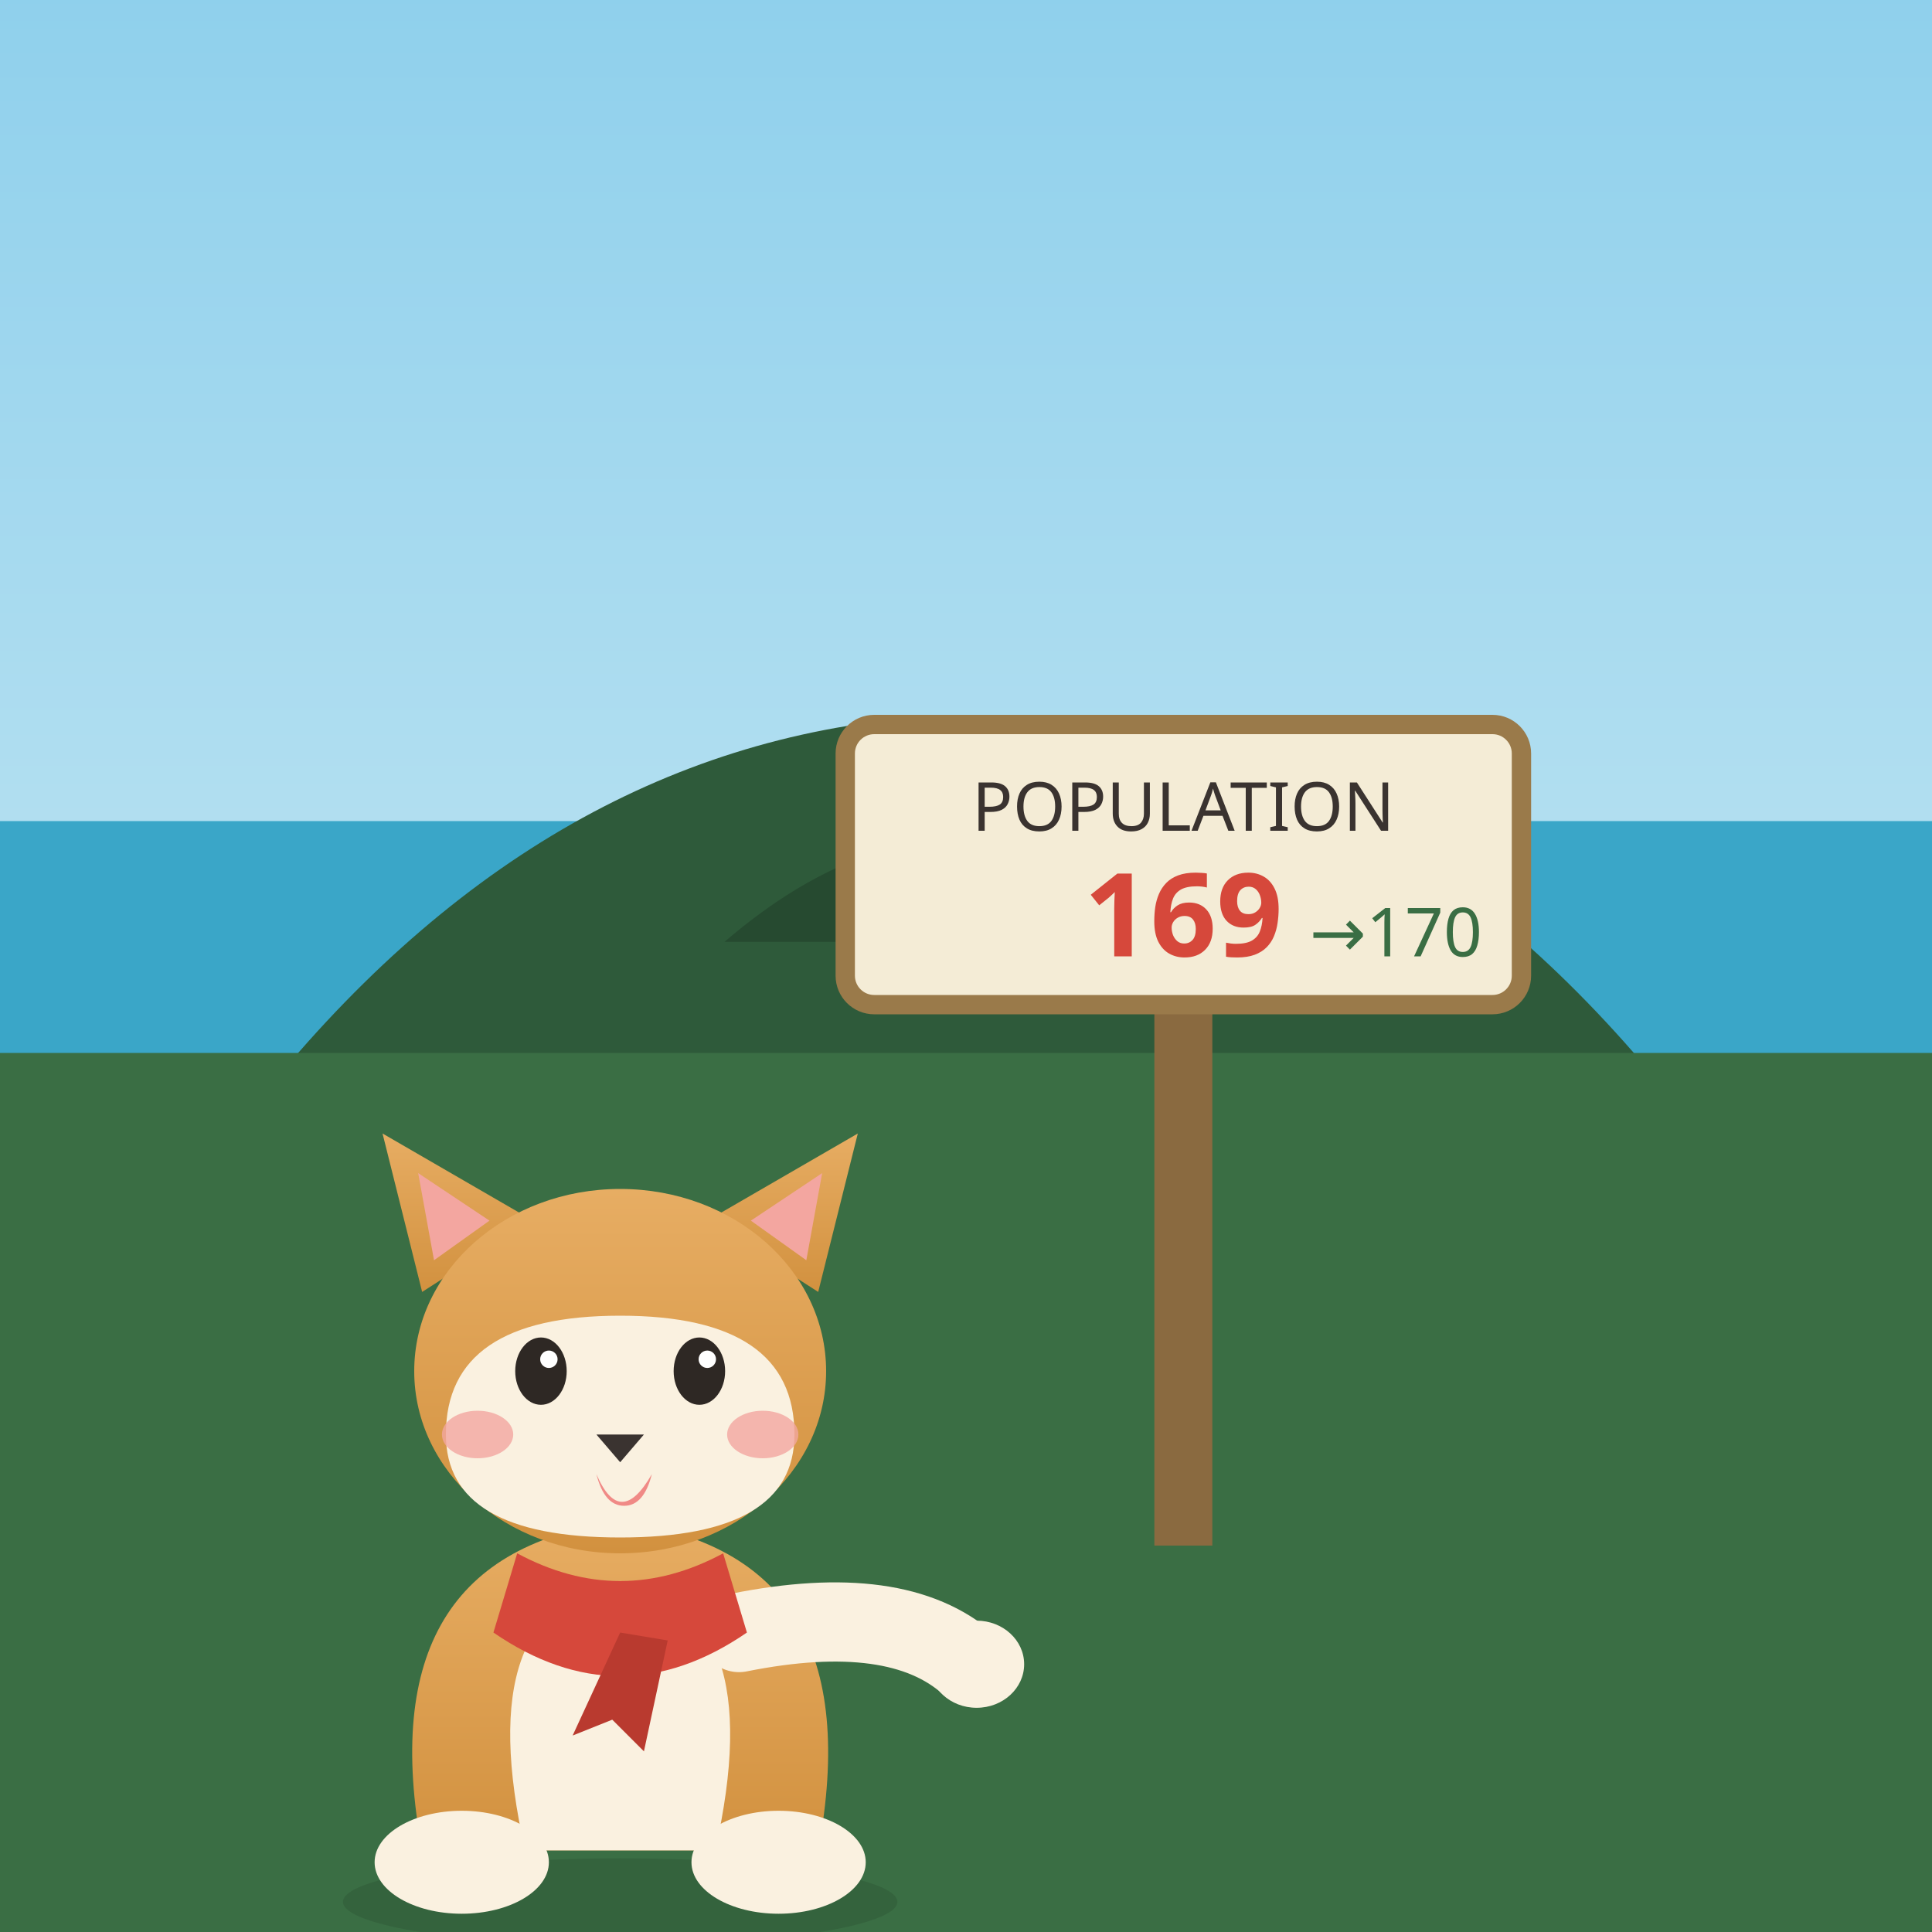
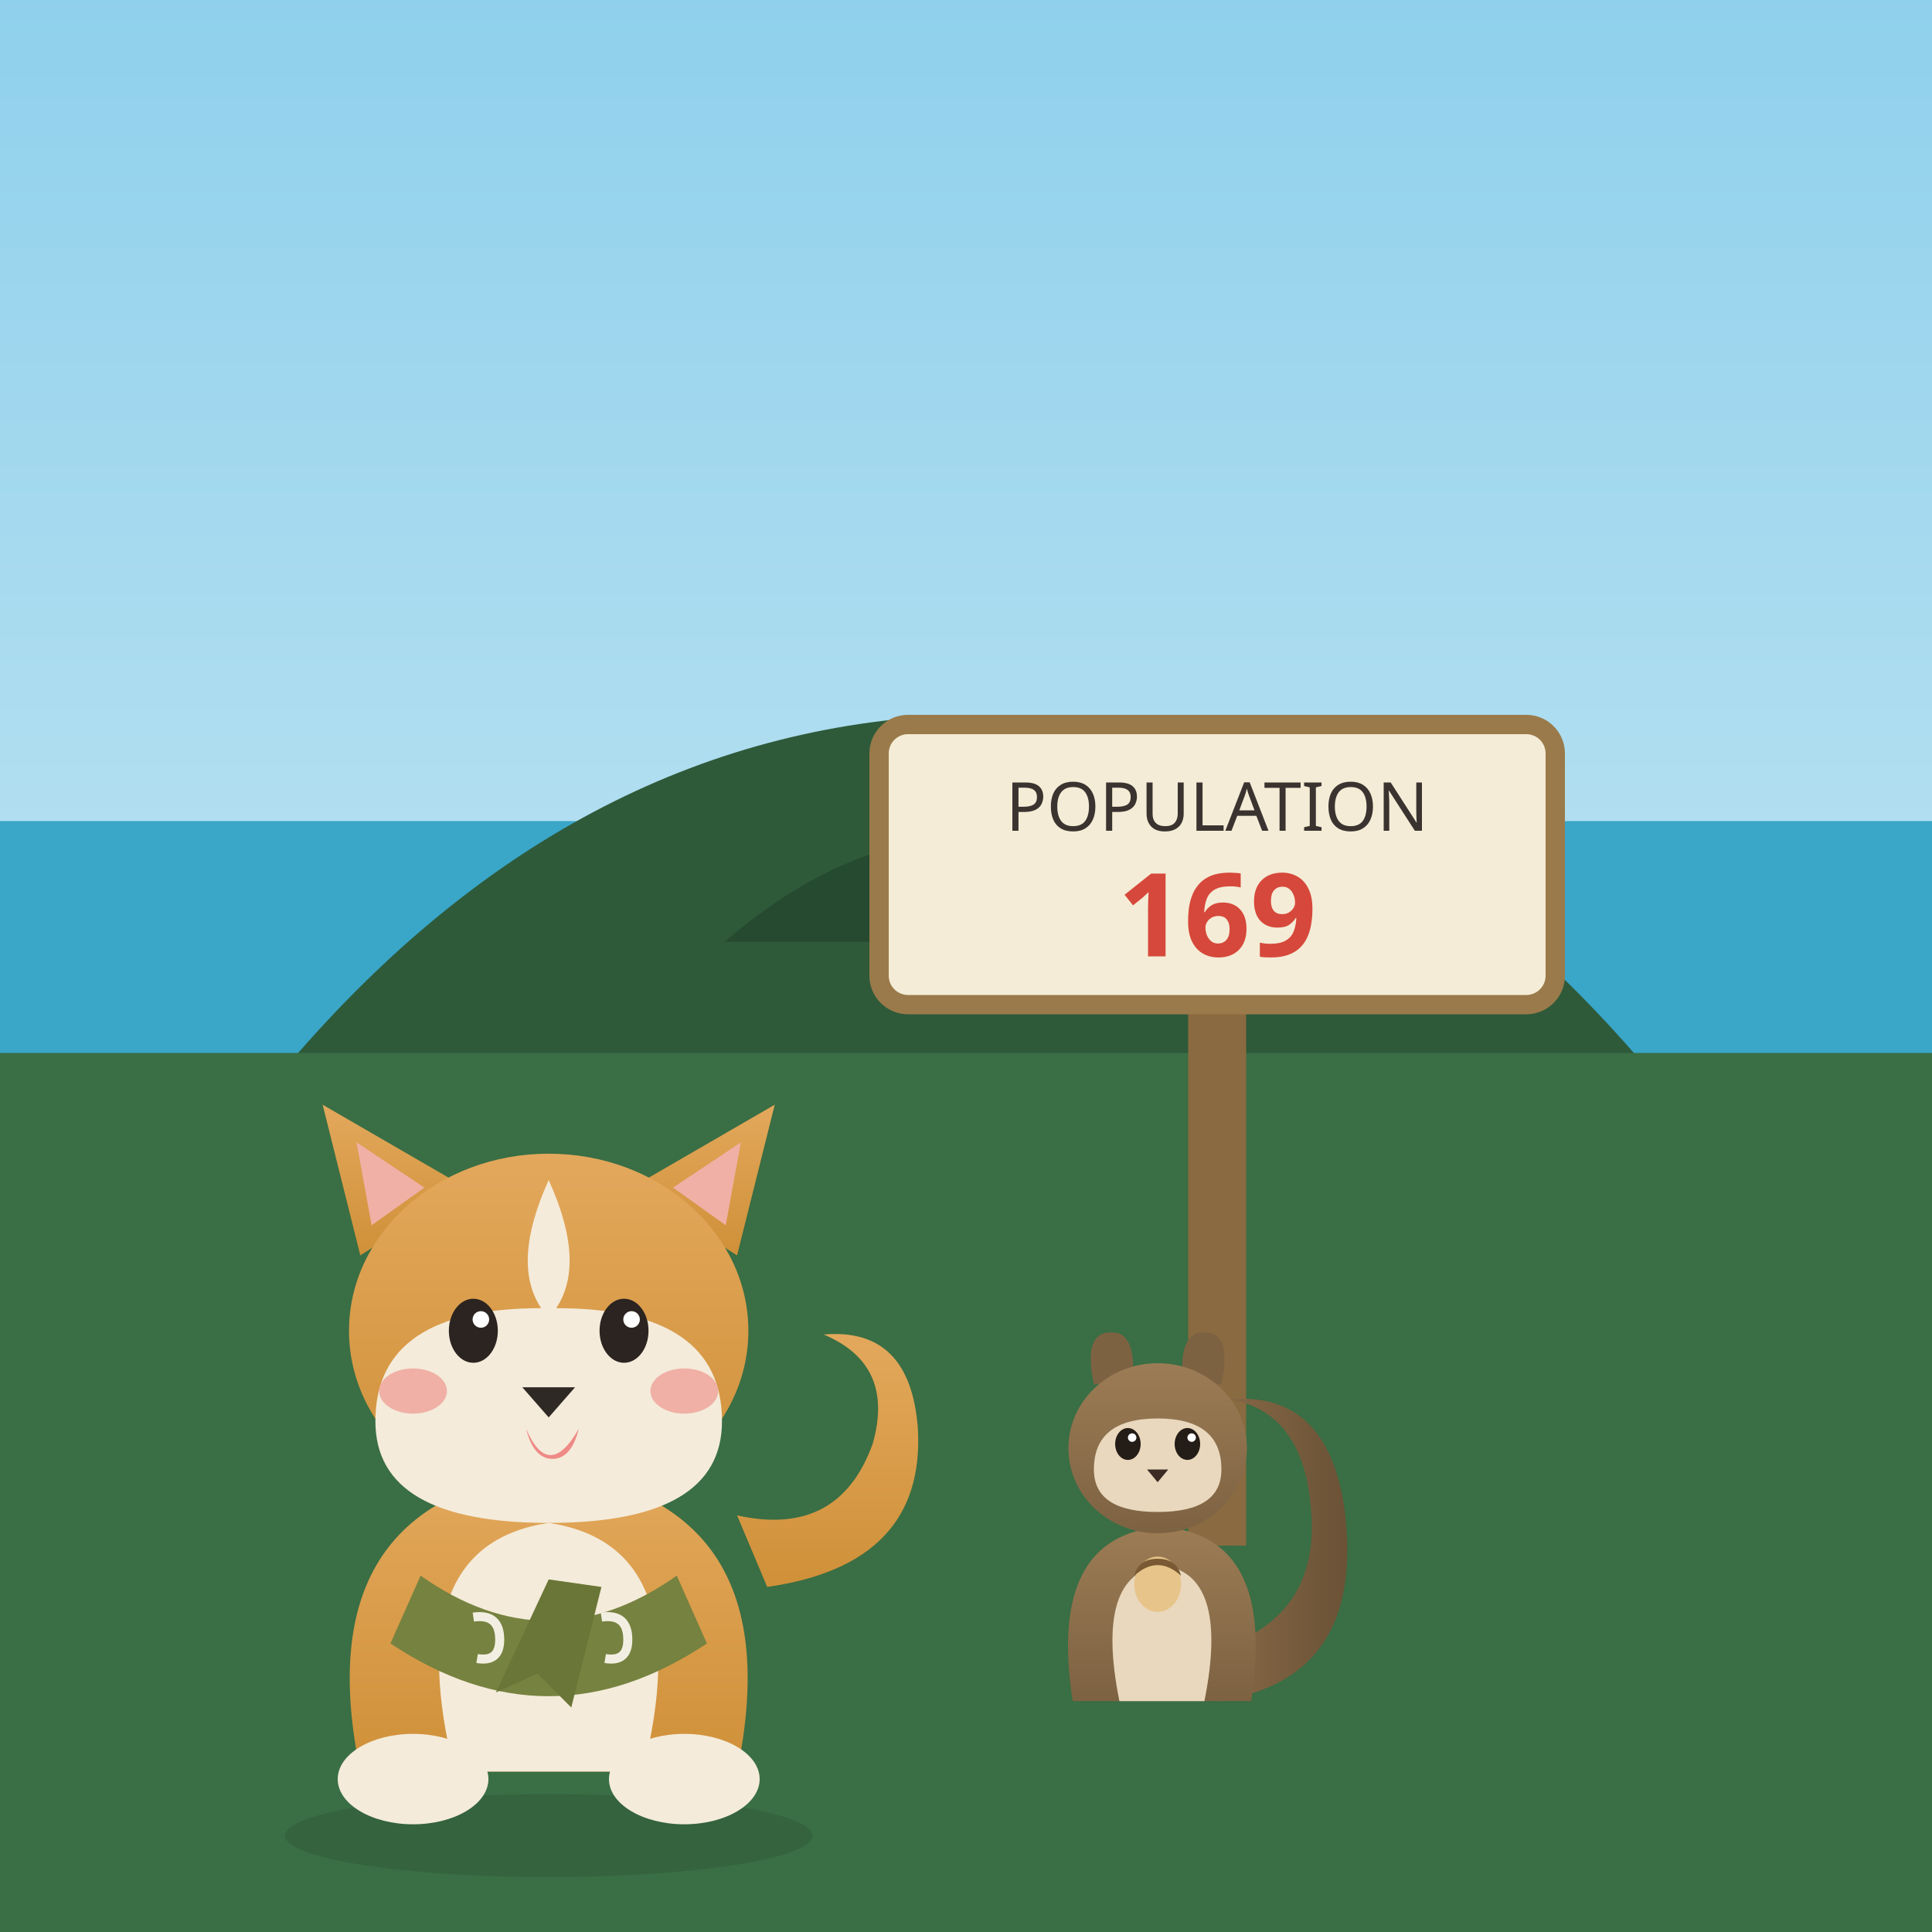
- <svg xmlns="http://www.w3.org/2000/svg" viewBox="0 0 400 400" role="img" aria-label="Mon-chan beside a 'Population 169' sign on a volcanic island, nudging it to 170">
+ <svg xmlns="http://www.w3.org/2000/svg" viewBox="0 0 400 400" role="img" aria-label="Mon-chan and Cinnamon the squirrel by the 'Population 169' sign on a volcanic island">
  <defs>
    <linearGradient id="fur" x1="0" y1="0" x2="0" y2="1">
-       <stop offset="0" stop-color="#e7ad63" />
-       <stop offset="1" stop-color="#d2913f" />
+       <stop offset="0" stop-color="#e3a85c" />
+       <stop offset="1" stop-color="#cf9038" />
+     </linearGradient>
+     <linearGradient id="sq" x1="0" y1="0" x2="0" y2="1">
+       <stop offset="0" stop-color="#9c7c55" />
+       <stop offset="1" stop-color="#7d6242" />
+     </linearGradient>
+     <linearGradient id="tl" x1="0" y1="0" x2="1" y2="0">
+       <stop offset="0" stop-color="#8a6c49" />
+       <stop offset="1" stop-color="#6b5236" />
    </linearGradient>
    <linearGradient id="sky" x1="0" y1="0" x2="0" y2="1">
      <stop offset="0" stop-color="#8fd0ec" />
      <stop offset="1" stop-color="#dff2f6" />
    </linearGradient>
  </defs>
  <rect width="400" height="400" fill="url(#sky)" />
  <rect y="170" width="400" height="50" fill="#3aa6c8" />
  <path d="M60 220 Q120 150 200 148 Q280 150 340 220 Z" fill="#2e5a3a" />
  <path d="M150 195 Q200 152 250 195 Z" fill="#264a30" />
  <rect y="218" width="400" height="182" fill="#3a6e44" />
-   <g transform="translate(245,160)">
+   <g transform="translate(252,160)">
    <rect x="-6" y="40" width="12" height="120" fill="#8a6a40" />
    <rect x="-70" y="-10" width="140" height="58" rx="6" fill="#f4ecd6" stroke="#9a7a4a" stroke-width="4" />
    <text x="0" y="12" font-family="sans-serif" font-size="14" fill="#3a3330" text-anchor="middle">POPULATION</text>
    <text x="0" y="38" font-family="sans-serif" font-size="24" font-weight="bold" fill="#d6483b" text-anchor="middle">169</text>
-     <text x="44" y="38" font-family="sans-serif" font-size="14" fill="#3a6e44" text-anchor="middle">→170</text>
  </g>
-   <g transform="translate(30,215) scale(0.82)">
+   <g transform="translate(20,210) scale(0.78)">
    <ellipse cx="120" cy="218" rx="70" ry="11" fill="#000" opacity="0.10" />
-     <path d="M70 205 q-14 -75 50 -83 q64 8 50 83 z" fill="url(#fur)" />
-     <path d="M96 205 q-14 -62 24 -68 q38 6 24 68 z" fill="#faf1e0" />
-     <ellipse cx="80" cy="208" rx="22" ry="13" fill="#faf1e0" />
-     <ellipse cx="160" cy="208" rx="22" ry="13" fill="#faf1e0" />
-     <path d="M150 150 q40 -8 58 8" fill="none" stroke="#faf1e0" stroke-width="20" stroke-linecap="round" />
-     <ellipse cx="210" cy="158" rx="12" ry="11" fill="#faf1e0" />
-     <path d="M88 150 q32 22 64 0 l-6 -20 q-26 14 -52 0z" fill="#d6483b" />
-     <path d="M120 150 l-12 26 10 -4 8 8 6 -28z" fill="#b93a2f" />
+     <path d="M178 152 q42 -6 40 -42 q-2 -27 -25 -25 q19 8 13 29 q-9 25 -36 19z" fill="url(#fur)" />
+     <path d="M70 201 q-15 -72 50 -80 q65 8 50 80 z" fill="url(#fur)" />
+     <path d="M95 201 q-15 -60 25 -66 q40 6 25 66 z" fill="#f4ebda" />
+     <ellipse cx="84" cy="203" rx="20" ry="12" fill="#f4ebda" />
+     <ellipse cx="156" cy="203" rx="20" ry="12" fill="#f4ebda" />
+     <path d="M86 149 q34 24 68 0 l8 18 q-42 28 -84 0z" fill="#76823f" />
+     <path d="M120 150 l-14 30 11 -5 9 9 8 -32z" fill="#6a7637" />
+     <g fill="none" stroke="#f2efe2" stroke-width="2.4">
+       <path d="M100 160 q7 -1 7 6 q0 6 -6 5" />
+       <path d="M134 160 q7 -1 7 6 q0 6 -6 5" />
+     </g>
    <path d="M70 64 l-10 -40 38 22z" fill="url(#fur)" />
    <path d="M170 64 l10 -40 -38 22z" fill="url(#fur)" />
-     <path d="M73 56 l-4 -22 18 12z" fill="#f3a6a0" />
-     <path d="M167 56 l4 -22 -18 12z" fill="#f3a6a0" />
-     <ellipse cx="120" cy="84" rx="52" ry="46" fill="url(#fur)" />
-     <path d="M120 70 q-44 0 -44 30 q0 26 44 26 q44 0 44 -26 q0 -30 -44 -30z" fill="#faf1e0" />
-     <ellipse cx="84" cy="100" rx="9" ry="6" fill="#f3a6a0" opacity="0.8" />
-     <ellipse cx="156" cy="100" rx="9" ry="6" fill="#f3a6a0" opacity="0.8" />
-     <ellipse cx="100" cy="84" rx="6.5" ry="8.5" fill="#2e2824" />
-     <ellipse cx="140" cy="84" rx="6.5" ry="8.5" fill="#2e2824" />
+     <path d="M73 56 l-4 -22 18 12z" fill="#f0b0a6" />
+     <path d="M167 56 l4 -22 -18 12z" fill="#f0b0a6" />
+     <ellipse cx="120" cy="84" rx="53" ry="47" fill="url(#fur)" />
+     <path d="M120 44 q-10 22 -2 34 q-44 0 -44 30 q0 27 46 27 q46 0 46 -27 q0 -30 -44 -30 q8 -12 -2 -34z" fill="#f4ebda" />
+     <ellipse cx="84" cy="100" rx="9" ry="6" fill="#f0b0a6" />
+     <ellipse cx="156" cy="100" rx="9" ry="6" fill="#f0b0a6" />
+     <ellipse cx="100" cy="84" rx="6.5" ry="8.5" fill="#2b2420" />
+     <ellipse cx="140" cy="84" rx="6.5" ry="8.5" fill="#2b2420" />
    <circle cx="102" cy="81" r="2.2" fill="#fff" />
    <circle cx="142" cy="81" r="2.2" fill="#fff" />
-     <path d="M114 100 h12 l-6 7z" fill="#3a3330" />
-     <path d="M114 110 q6 14 14 0 q-2 8 -7 8 q-5 0 -7 -8z" fill="#f08a86" />
+     <path d="M113 99 h14 l-7 8z" fill="#2f2925" />
+     <path d="M114 110 q6 14 14 0 q-2 8 -7 8 q-5 0 -7 -8z" fill="#ef8a86" />
+   </g>
+   <g transform="translate(186,262) scale(0.44)">
+     <path d="M150 205 q70 -10 60 -90 q-8 -56 -54 -52 q34 6 38 50 q6 56 -52 70z" fill="url(#tl)" />
+     <path d="M82 205 q-12 -78 42 -82 q54 4 42 82 z" fill="url(#sq)" />
+     <path d="M104 205 q-12 -60 20 -64 q32 4 20 64 z" fill="#e9d8bd" />
+     <path d="M92 56 q-6 -28 12 -24 q8 4 6 22z" fill="#7d6242" />
+     <path d="M152 56 q6 -28 -12 -24 q-8 4 -6 22z" fill="#7d6242" />
+     <ellipse cx="122" cy="86" rx="42" ry="40" fill="url(#sq)" />
+     <path d="M122 72 q-30 0 -30 24 q0 20 30 20 q30 0 30 -20 q0 -24 -30 -24z" fill="#e9d8bd" />
+     <ellipse cx="108" cy="84" rx="6" ry="7.5" fill="#241c16" />
+     <ellipse cx="136" cy="84" rx="6" ry="7.5" fill="#241c16" />
+     <circle cx="110" cy="81" r="2" fill="#fff" />
+     <circle cx="138" cy="81" r="2" fill="#fff" />
+     <path d="M117 96 h10 l-5 6z" fill="#3a2c24" />
+     <ellipse cx="122" cy="150" rx="11" ry="13" fill="#e7c489" />
+     <path d="M111 146 q11 -10 22 0 q-2 -8 -11 -8 q-9 0 -11 8z" fill="#7a5a34" />
  </g>
</svg>
